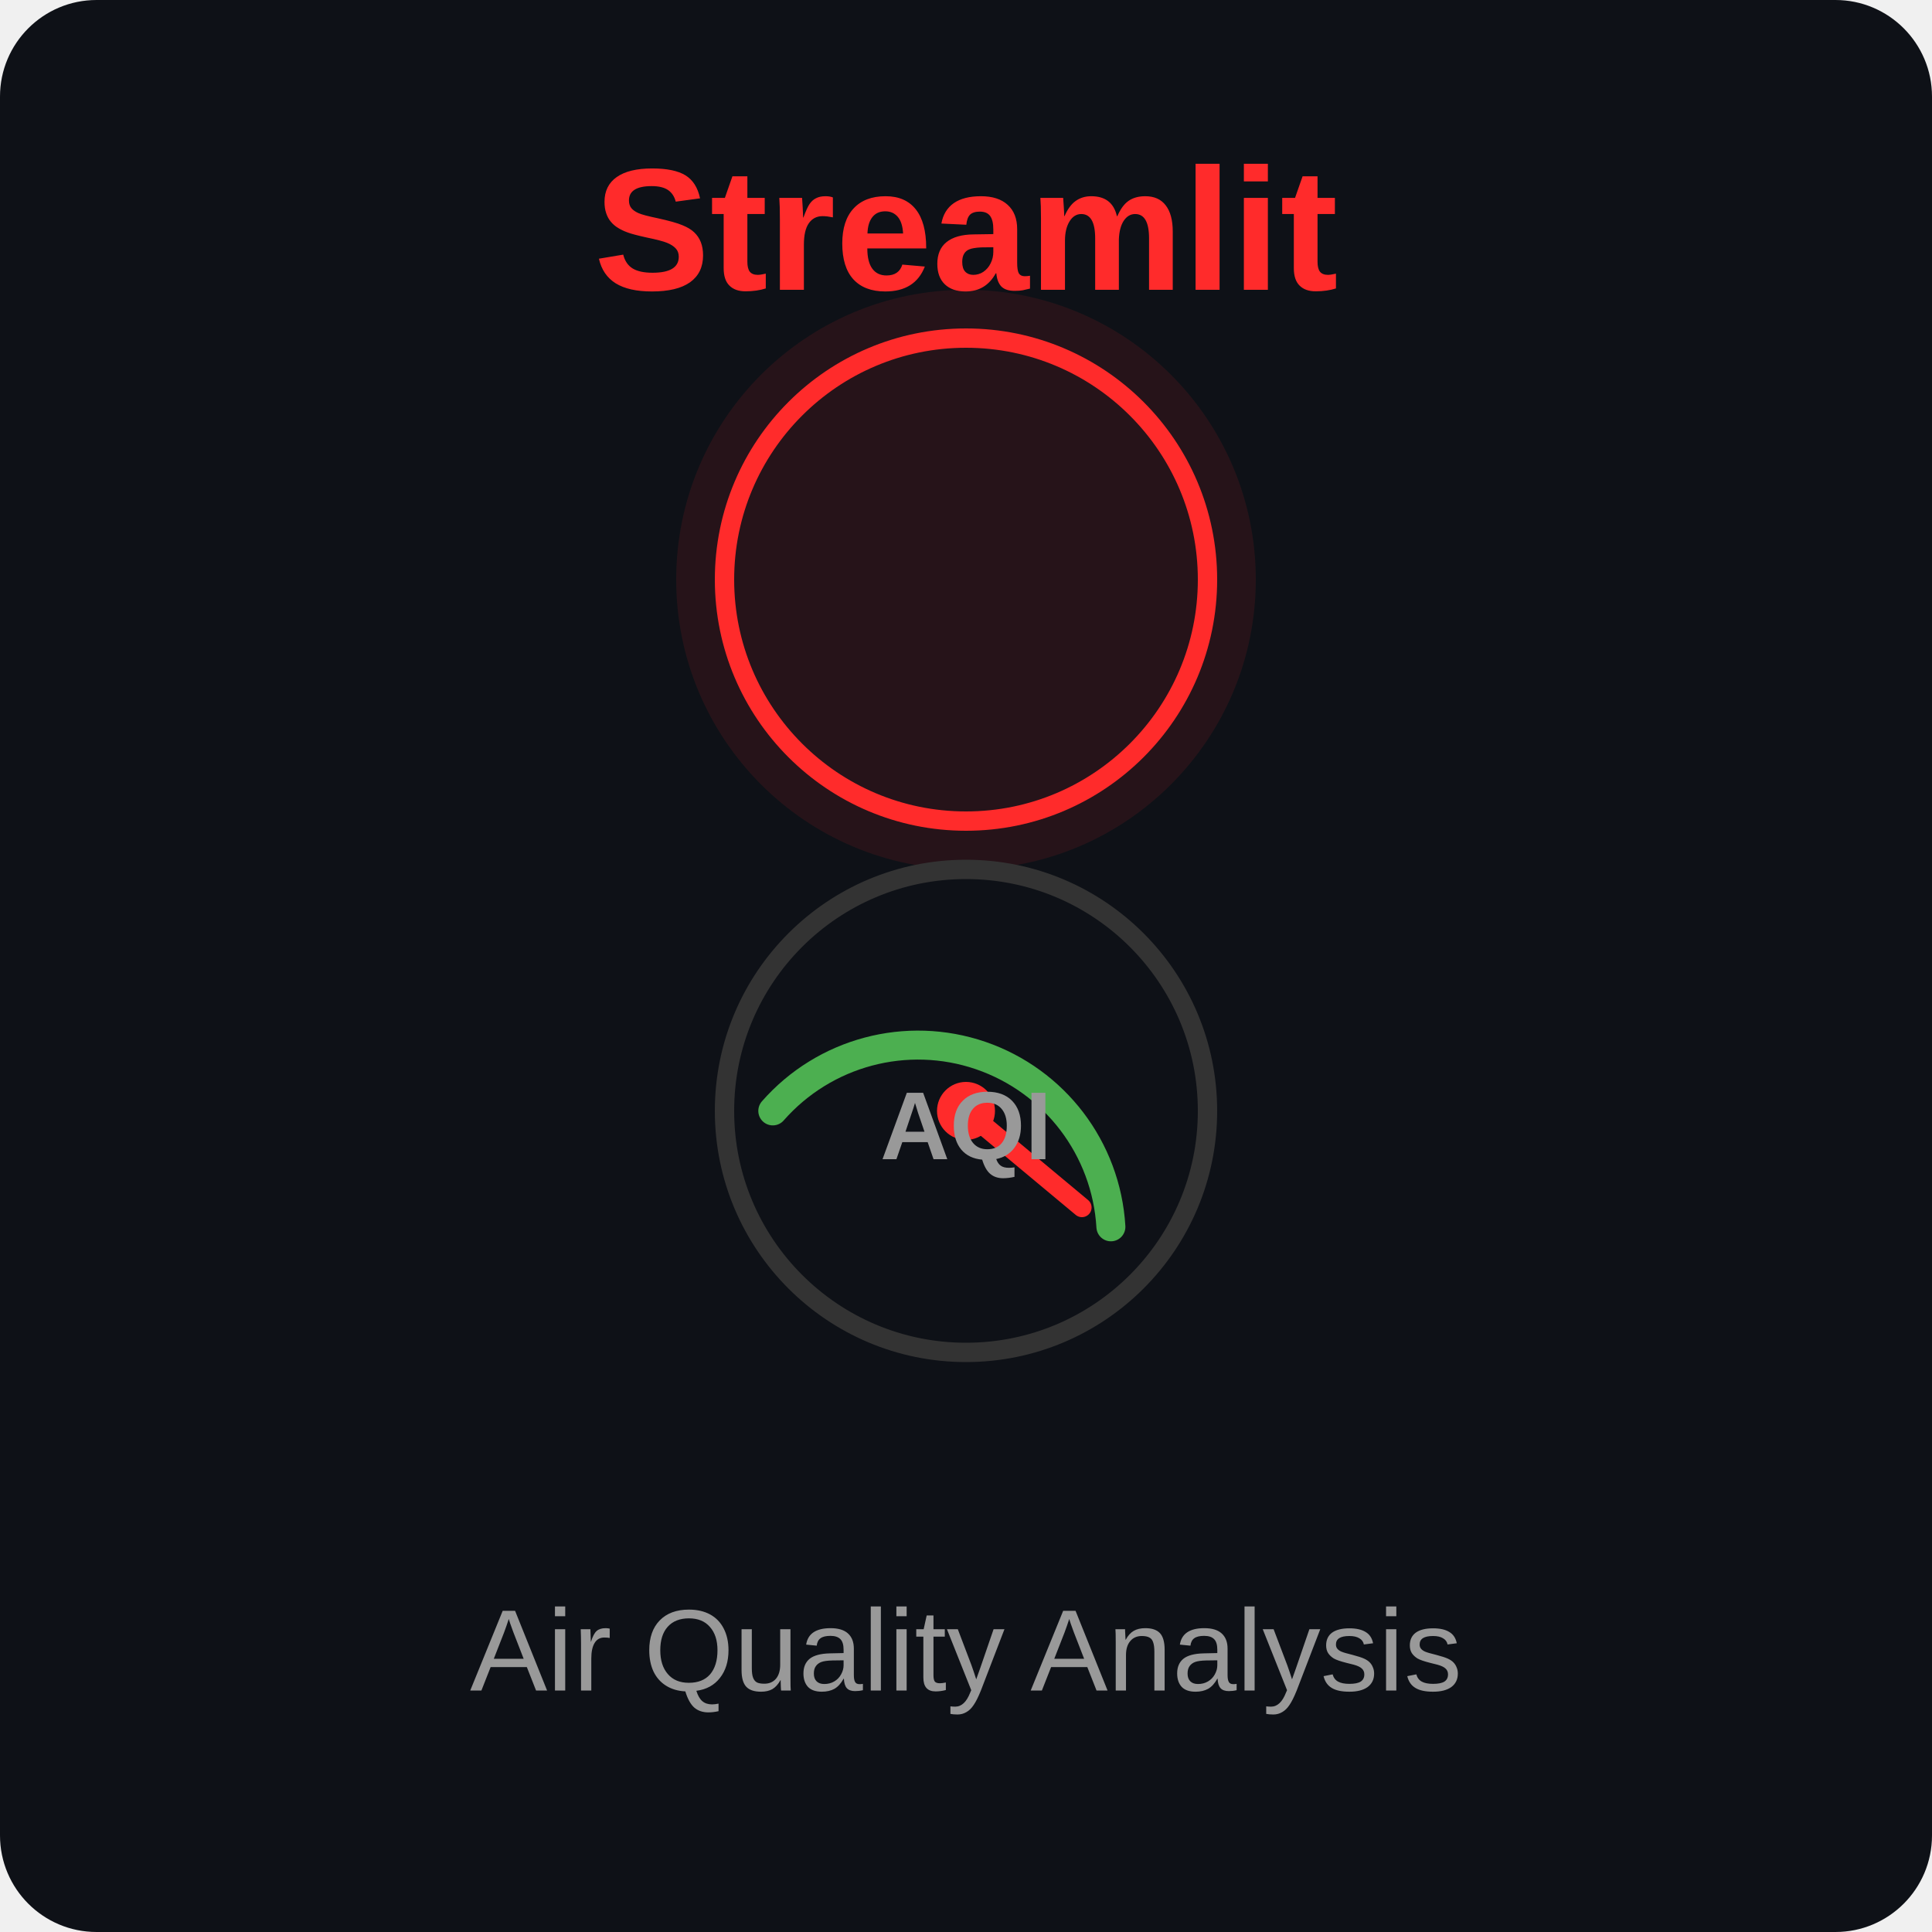
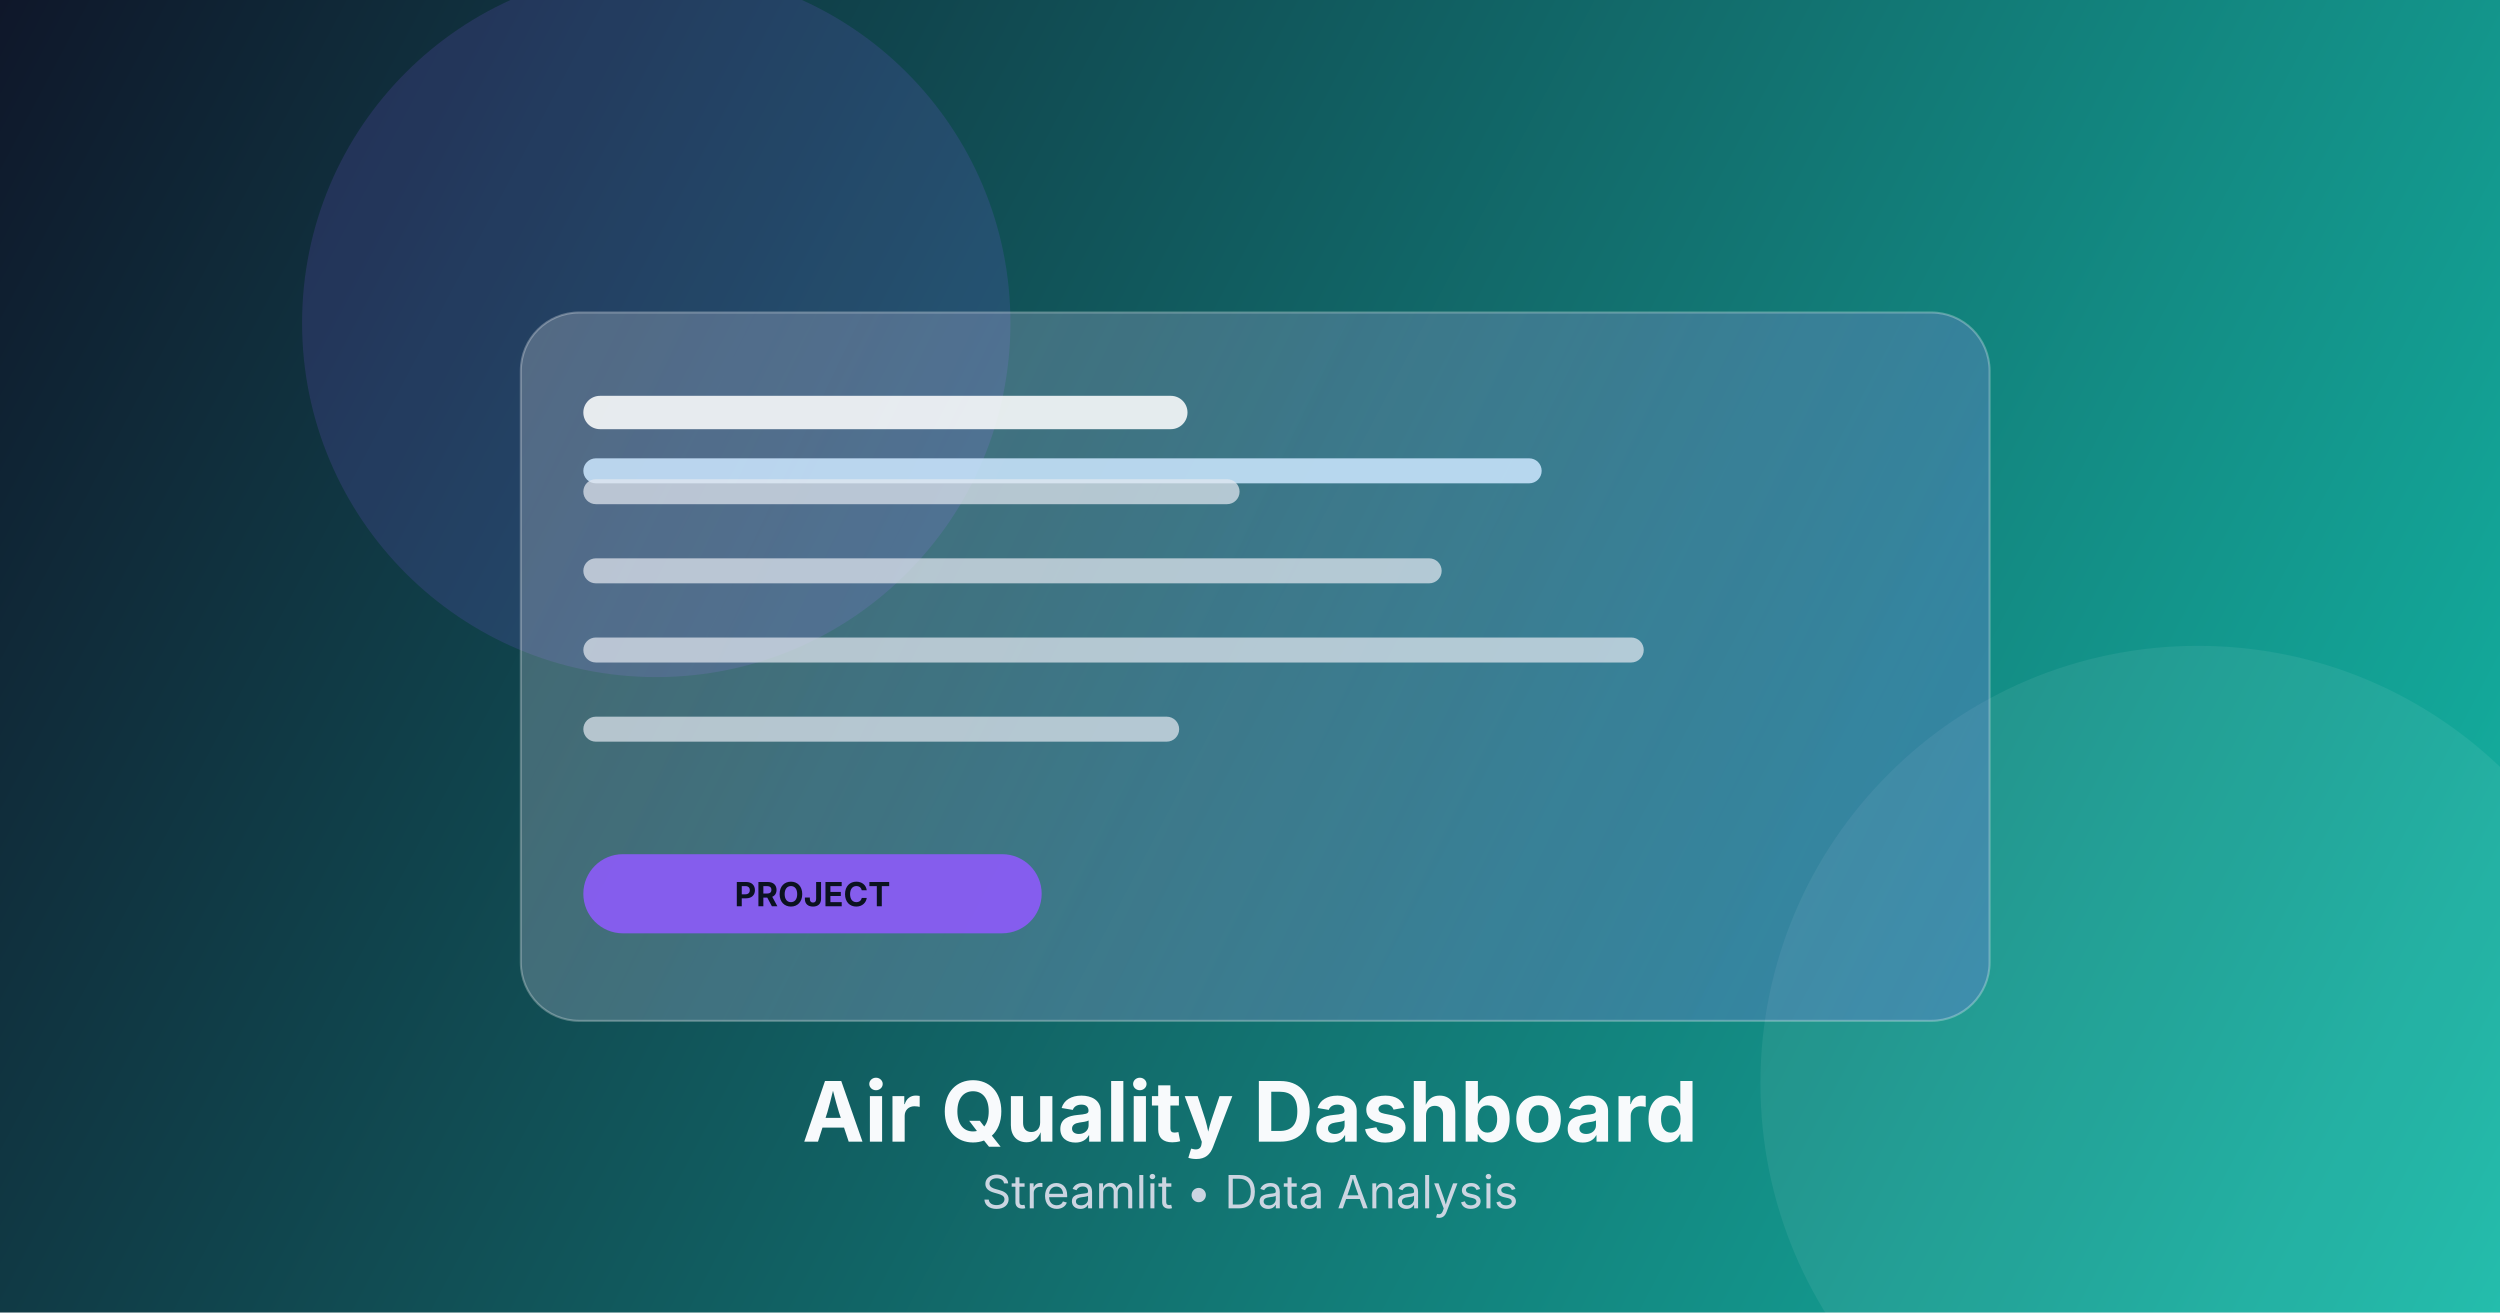
- <svg xmlns="http://www.w3.org/2000/svg" viewBox="0 0 200 200">
-   <rect width="200" height="200" fill="#0E1117" rx="10" />
-   <circle cx="100" cy="60" r="30" fill="#FF2B2B" opacity="0.1" />
-   <circle cx="100" cy="60" r="25" fill="none" stroke="#FF2B2B" stroke-width="2" />
-   <text x="100" y="30" font-family="Arial, sans-serif" font-size="18" font-weight="bold" text-anchor="middle" fill="#FF2B2B">Streamlit</text>
-   <g transform="translate(100, 115)">
-     <circle cx="0" cy="0" r="25" fill="none" stroke="#333" stroke-width="2" />
-     <path d="M -20,0 A 20,20 0 0,1 15,12" fill="none" stroke="#4CAF50" stroke-width="3" stroke-linecap="round" />
-     <line x1="0" y1="0" x2="12" y2="10" stroke="#FF2B2B" stroke-width="2" stroke-linecap="round" />
-     <circle cx="0" cy="0" r="3" fill="#FF2B2B" />
-     <text x="0" y="5" font-family="Arial, sans-serif" font-size="10" text-anchor="middle" fill="#999" font-weight="bold">AQI</text>
-   </g>
-   <text x="100" y="175" font-family="Arial, sans-serif" font-size="12" text-anchor="middle" fill="#999">Air Quality Analysis</text>
+ <svg xmlns="http://www.w3.org/2000/svg" width="1200" height="630" viewBox="0 0 1200 630" role="img" aria-label="Air Quality Dashboard cover">
+   <defs>
+     <linearGradient id="bg_1035624735" x1="0" y1="0" x2="1200" y2="630" gradientUnits="userSpaceOnUse">
+       <stop offset="0%" stop-color="#0f172a" />
+       <stop offset="100%" stop-color="#14b8a6" />
+     </linearGradient>
+     <linearGradient id="glass_1035624735" x1="250" y1="150" x2="980" y2="500" gradientUnits="userSpaceOnUse">
+       <stop offset="0%" stop-color="#FFFFFF" stop-opacity="0.22" />
+       <stop offset="100%" stop-color="#8b5cf6" stop-opacity="0.25" />
+     </linearGradient>
+   </defs>
+   <rect width="1200" height="630" fill="url(#bg_1035624735)" />
+   <circle cx="315" cy="155" r="170" fill="#8b5cf6" fill-opacity="0.16" />
+   <circle cx="1055" cy="520" r="210" fill="#FFFFFF" fill-opacity="0.07" />
+   <rect x="250" y="150" width="705" height="340" rx="28" fill="url(#glass_1035624735)" stroke="#FFFFFF" stroke-opacity="0.28" />
+   <rect x="280" y="190" width="290" height="16" rx="8" fill="#FFFFFF" fill-opacity="0.86" />
+   <rect x="280" y="220" width="460" height="12" rx="6" fill="#CDE7FF" fill-opacity="0.85" />
+   <rect x="280" y="230" width="315" height="12" rx="6" fill="#E2E8F0" fill-opacity="0.72" />
+   <rect x="280" y="268" width="412" height="12" rx="6" fill="#E2E8F0" fill-opacity="0.72" />
+   <rect x="280" y="306" width="509" height="12" rx="6" fill="#E2E8F0" fill-opacity="0.72" />
+   <rect x="280" y="344" width="286" height="12" rx="6" fill="#E2E8F0" fill-opacity="0.72" />
+   <rect x="280" y="410" width="220" height="38" rx="19" fill="#8b5cf6" fill-opacity="0.92" />
+   <text x="390" y="435" text-anchor="middle" fill="#0B1220" font-family="Inter,Segoe UI,Arial,sans-serif" font-size="16" font-weight="700">PROJECT</text>
+   <text x="600" y="548" text-anchor="middle" fill="#F8FAFC" font-family="Inter,Segoe UI,Arial,sans-serif" font-size="40" font-weight="700">Air Quality Dashboard</text>
+   <text x="600" y="580" text-anchor="middle" fill="#CBD5E1" font-family="Inter,Segoe UI,Arial,sans-serif" font-size="22">Streamlit • Data Analysis</text>
</svg>
